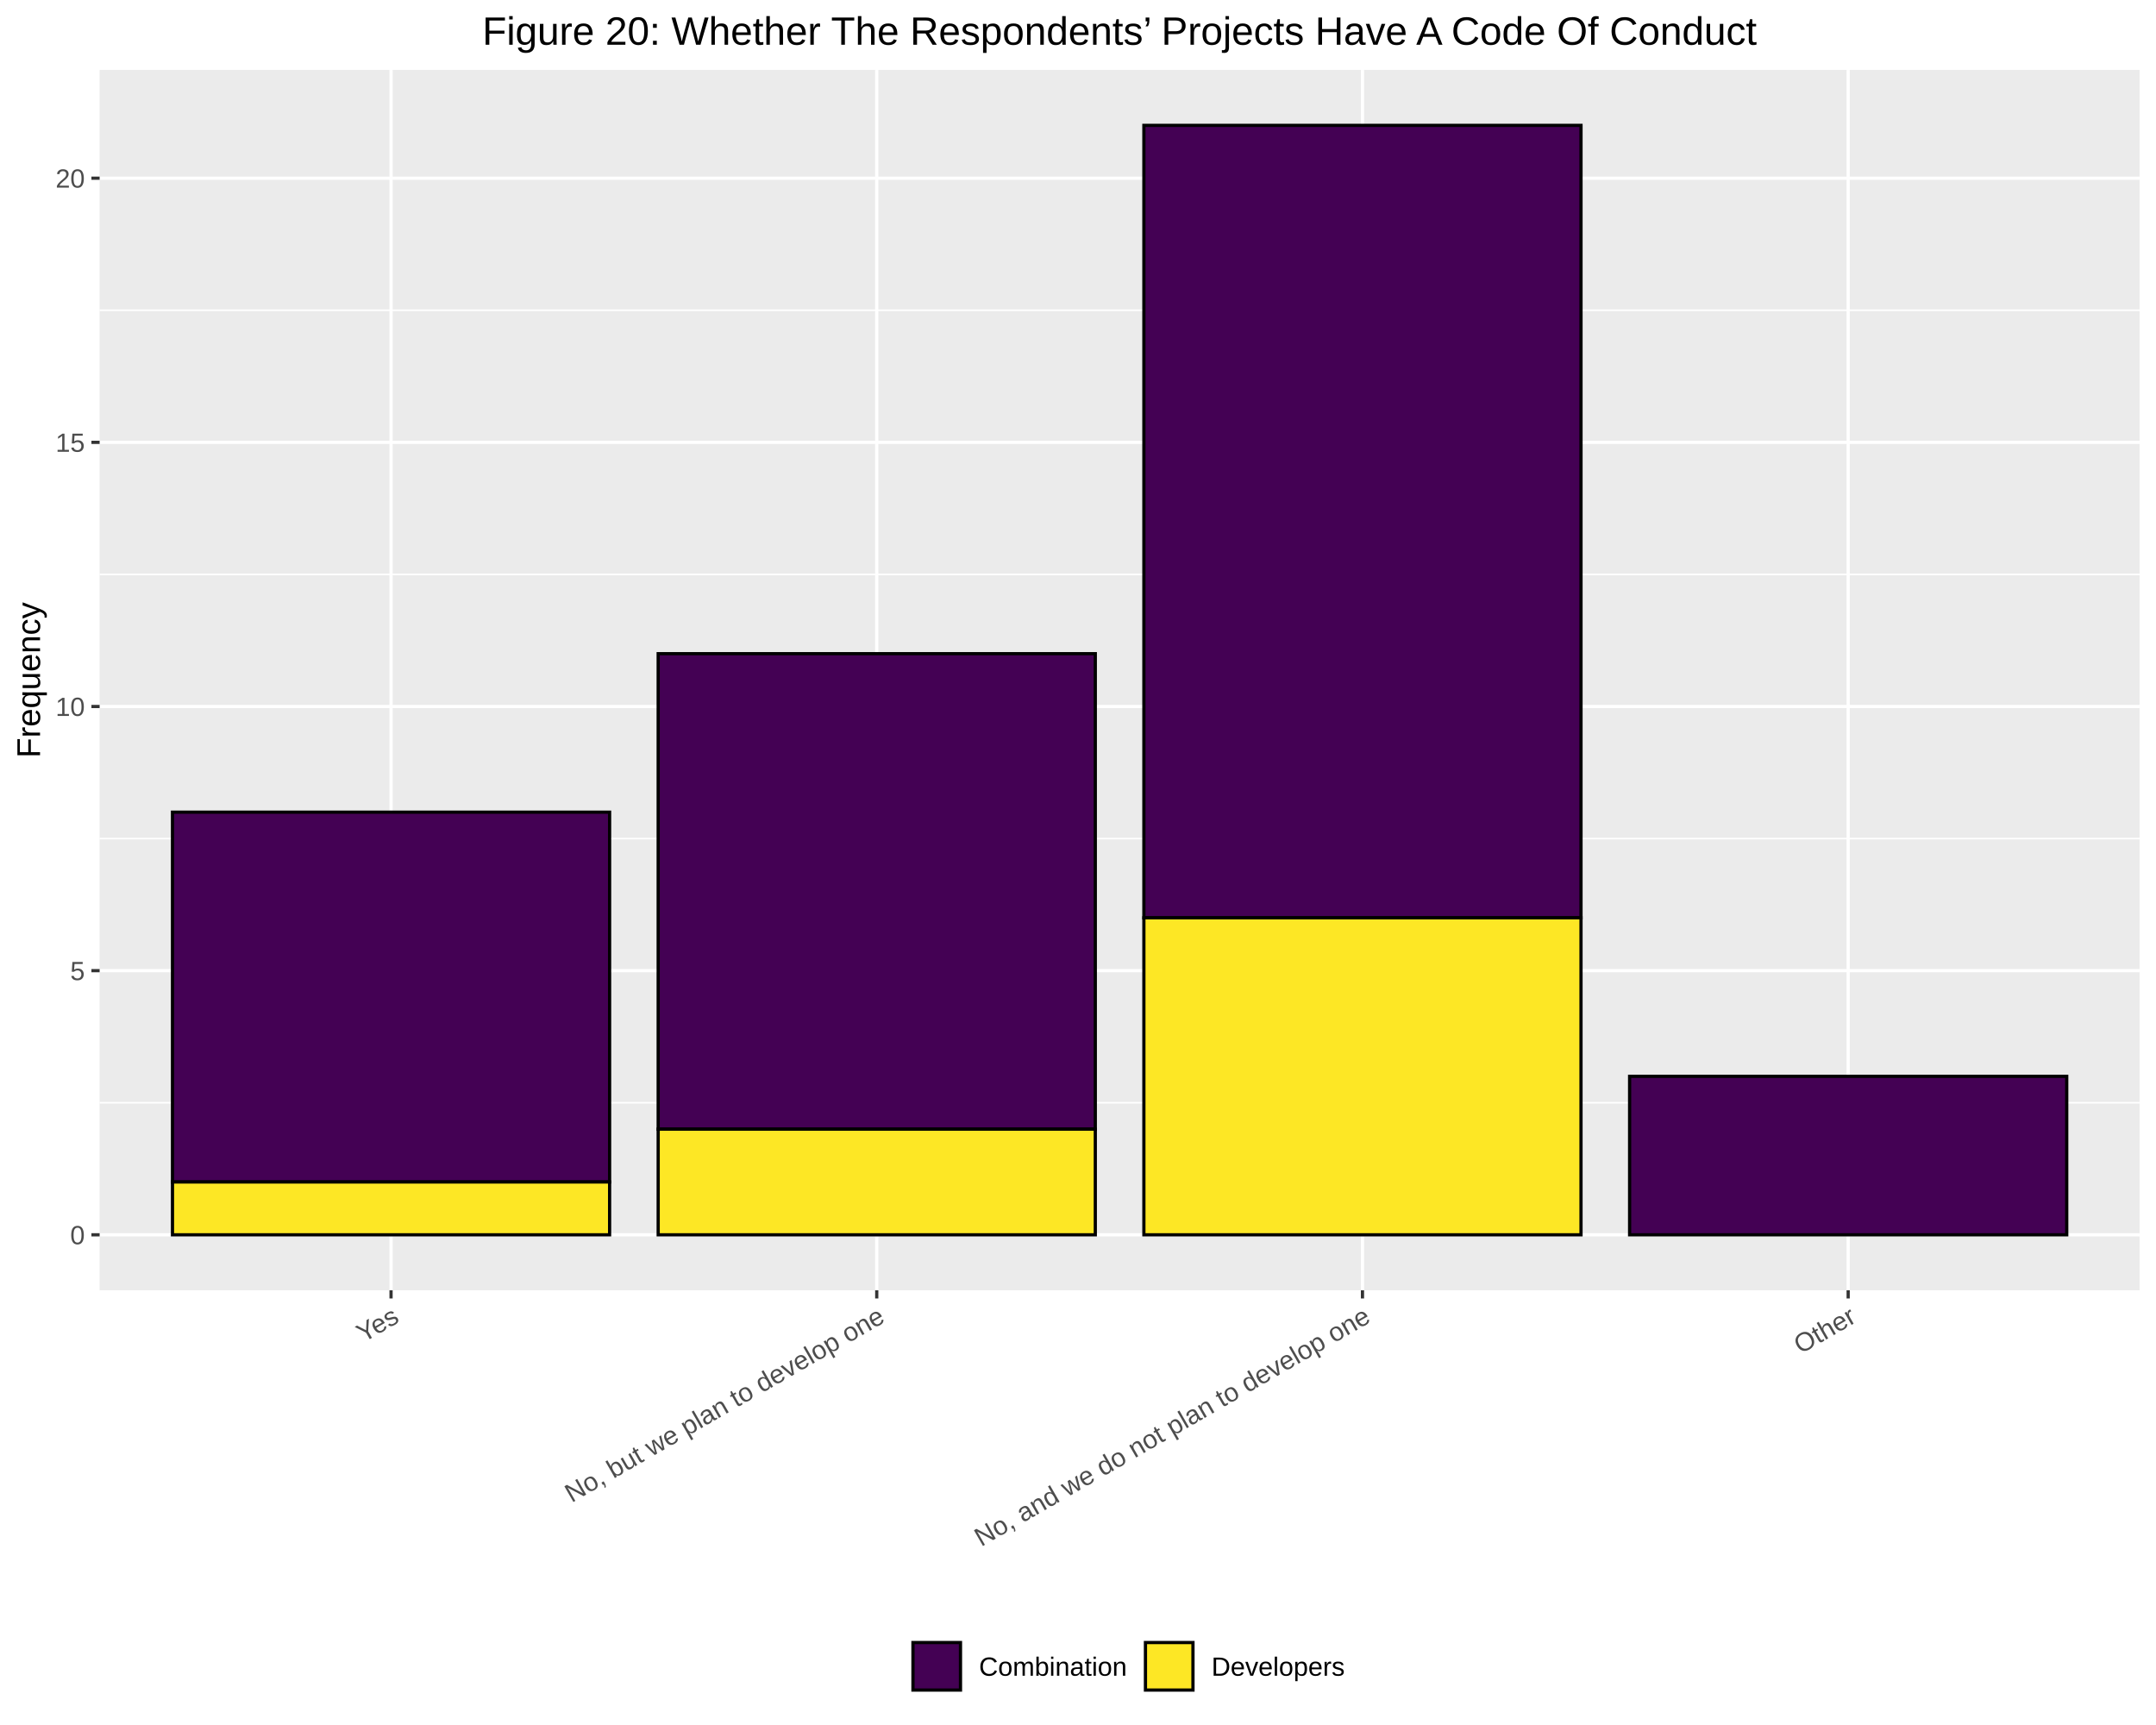
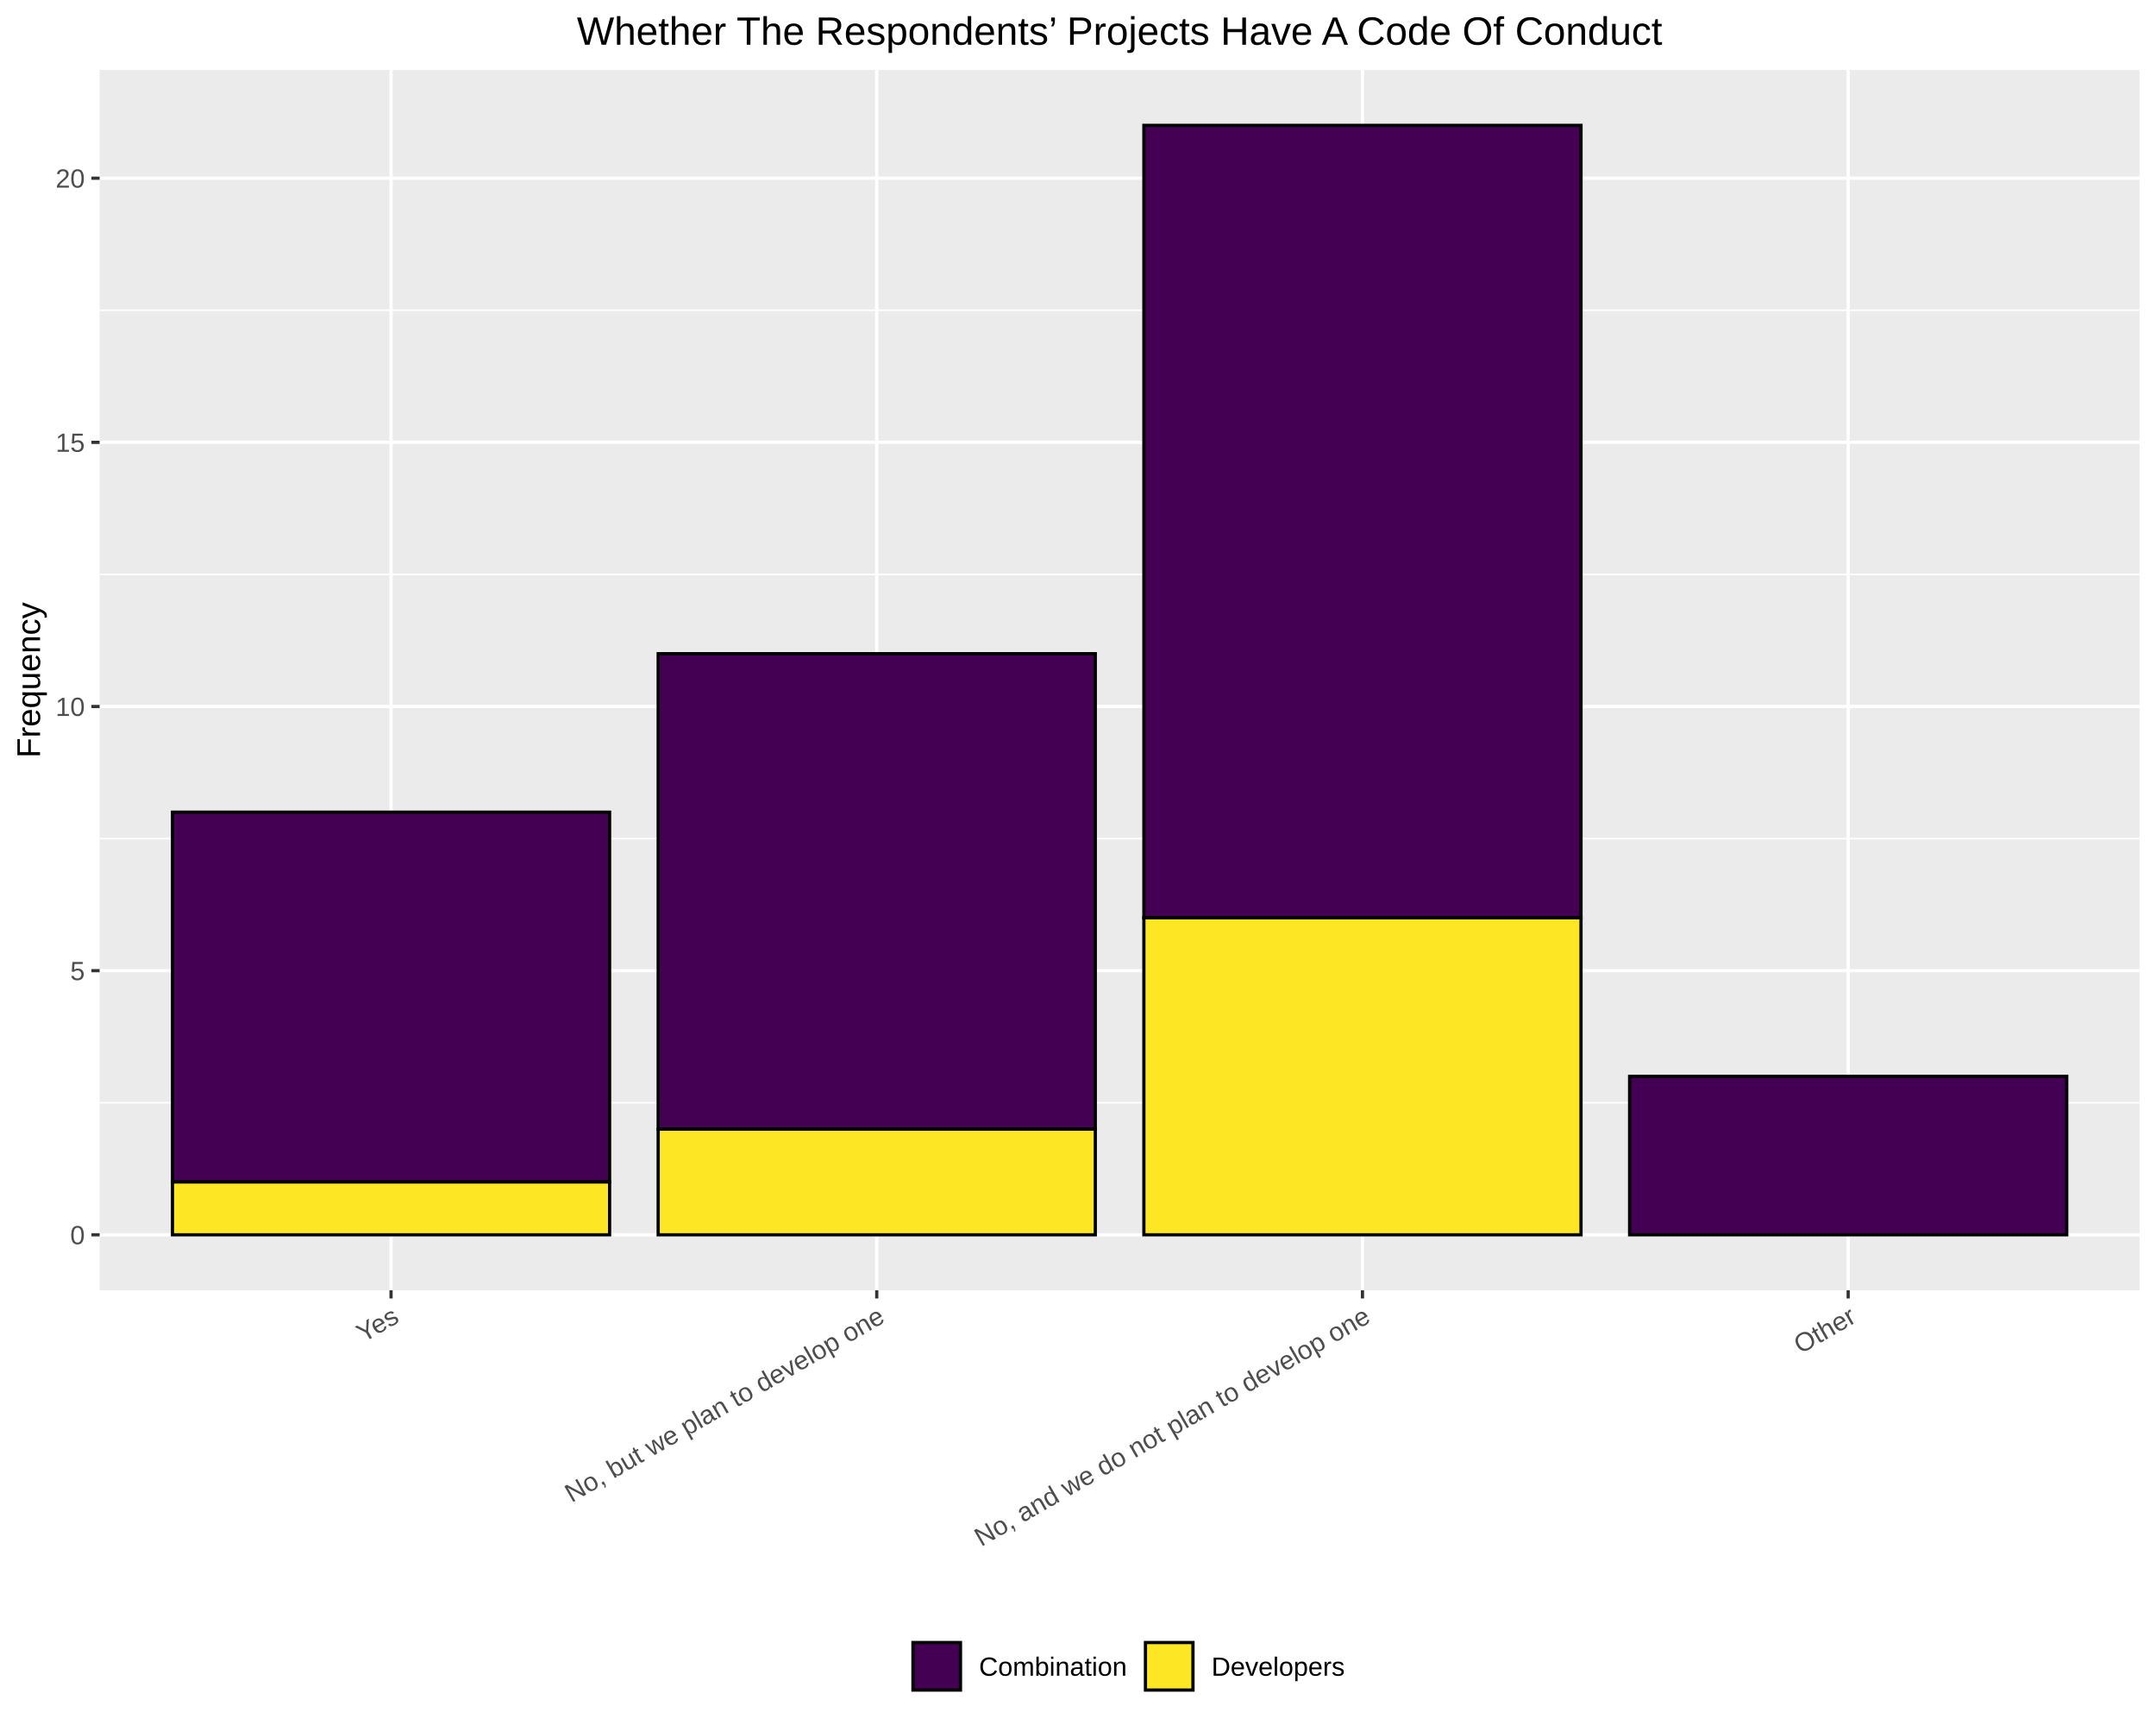
<svg xmlns="http://www.w3.org/2000/svg" class="svglite" width="720.00pt" height="576.00pt" viewBox="0 0 720.00 576.00">
  <defs>
    <style type="text/css">
    .svglite line, .svglite polyline, .svglite polygon, .svglite path, .svglite rect, .svglite circle {
      fill: none;
      stroke: #000000;
      stroke-linecap: round;
      stroke-linejoin: round;
      stroke-miterlimit: 10.00;
    }
    .svglite text {
      white-space: pre;
    }
  </style>
  </defs>
  <rect width="100%" height="100%" style="stroke: none; fill: #FFFFFF;" />
  <defs>
    <clipPath id="cpMC4wMHw3MjAuMDB8MC4wMHw1NzYuMDA=">
      <rect x="0.00" y="0.00" width="720.00" height="576.00" />
    </clipPath>
  </defs>
  <g clip-path="url(#cpMC4wMHw3MjAuMDB8MC4wMHw1NzYuMDA=)">
    <rect x="0.00" y="0.00" width="720.00" height="576.00" style="stroke-width: 1.07; stroke: #FFFFFF; fill: #FFFFFF;" />
  </g>
  <defs>
    <clipPath id="cpMzMuMjd8NzE0LjUyfDIzLjM0fDQzMC44NA==">
      <rect x="33.27" y="23.34" width="681.25" height="407.51" />
    </clipPath>
  </defs>
  <g clip-path="url(#cpMzMuMjd8NzE0LjUyfDIzLjM0fDQzMC44NA==)">
    <rect x="33.27" y="23.34" width="681.25" height="407.51" style="stroke-width: 1.07; stroke: none; fill: #EBEBEB;" />
    <polyline points="33.27,368.22 714.52,368.22 " style="stroke-width: 0.53; stroke: #FFFFFF; stroke-linecap: butt;" />
    <polyline points="33.27,280.01 714.52,280.01 " style="stroke-width: 0.53; stroke: #FFFFFF; stroke-linecap: butt;" />
    <polyline points="33.27,191.81 714.52,191.81 " style="stroke-width: 0.53; stroke: #FFFFFF; stroke-linecap: butt;" />
    <polyline points="33.27,103.60 714.52,103.60 " style="stroke-width: 0.53; stroke: #FFFFFF; stroke-linecap: butt;" />
    <polyline points="33.27,412.32 714.52,412.32 " style="stroke-width: 1.07; stroke: #FFFFFF; stroke-linecap: butt;" />
    <polyline points="33.27,324.11 714.52,324.11 " style="stroke-width: 1.07; stroke: #FFFFFF; stroke-linecap: butt;" />
    <polyline points="33.27,235.91 714.52,235.91 " style="stroke-width: 1.07; stroke: #FFFFFF; stroke-linecap: butt;" />
    <polyline points="33.27,147.70 714.52,147.70 " style="stroke-width: 1.07; stroke: #FFFFFF; stroke-linecap: butt;" />
    <polyline points="33.27,59.50 714.52,59.50 " style="stroke-width: 1.07; stroke: #FFFFFF; stroke-linecap: butt;" />
    <polyline points="130.59,430.84 130.59,23.34 " style="stroke-width: 1.07; stroke: #FFFFFF; stroke-linecap: butt;" />
    <polyline points="292.79,430.84 292.79,23.34 " style="stroke-width: 1.07; stroke: #FFFFFF; stroke-linecap: butt;" />
    <polyline points="455.00,430.84 455.00,23.34 " style="stroke-width: 1.07; stroke: #FFFFFF; stroke-linecap: butt;" />
    <polyline points="617.20,430.84 617.20,23.34 " style="stroke-width: 1.07; stroke: #FFFFFF; stroke-linecap: butt;" />
    <rect x="57.60" y="271.19" width="145.98" height="123.49" style="stroke-width: 1.07; stroke-linecap: square; stroke-linejoin: miter; fill: #440154;" />
    <rect x="57.60" y="394.68" width="145.98" height="17.64" style="stroke-width: 1.07; stroke-linecap: square; stroke-linejoin: miter; fill: #FDE725;" />
    <rect x="219.80" y="218.27" width="145.98" height="158.77" style="stroke-width: 1.07; stroke-linecap: square; stroke-linejoin: miter; fill: #440154;" />
    <rect x="219.80" y="377.04" width="145.98" height="35.28" style="stroke-width: 1.07; stroke-linecap: square; stroke-linejoin: miter; fill: #FDE725;" />
    <rect x="382.00" y="41.86" width="145.98" height="264.61" style="stroke-width: 1.07; stroke-linecap: square; stroke-linejoin: miter; fill: #440154;" />
    <rect x="382.00" y="306.47" width="145.98" height="105.85" style="stroke-width: 1.07; stroke-linecap: square; stroke-linejoin: miter; fill: #FDE725;" />
    <rect x="544.21" y="359.40" width="145.98" height="52.92" style="stroke-width: 1.07; stroke-linecap: square; stroke-linejoin: miter; fill: #440154;" />
  </g>
  <g clip-path="url(#cpMC4wMHw3MjAuMDB8MC4wMHw1NzYuMDA=)">
    <text x="28.34" y="415.47" text-anchor="end" style="font-size: 8.80px;fill: #4D4D4D; font-family: &quot;Arial&quot;;" textLength="4.90px" lengthAdjust="spacingAndGlyphs">0</text>
    <text x="28.34" y="327.27" text-anchor="end" style="font-size: 8.80px;fill: #4D4D4D; font-family: &quot;Arial&quot;;" textLength="4.90px" lengthAdjust="spacingAndGlyphs">5</text>
    <text x="28.34" y="239.06" text-anchor="end" style="font-size: 8.80px;fill: #4D4D4D; font-family: &quot;Arial&quot;;" textLength="9.79px" lengthAdjust="spacingAndGlyphs">10</text>
    <text x="28.34" y="150.86" text-anchor="end" style="font-size: 8.80px;fill: #4D4D4D; font-family: &quot;Arial&quot;;" textLength="9.79px" lengthAdjust="spacingAndGlyphs">15</text>
    <text x="28.34" y="62.65" text-anchor="end" style="font-size: 8.80px;fill: #4D4D4D; font-family: &quot;Arial&quot;;" textLength="9.79px" lengthAdjust="spacingAndGlyphs">20</text>
    <polyline points="30.53,412.32 33.27,412.32 " style="stroke-width: 1.07; stroke: #333333; stroke-linecap: butt;" />
    <polyline points="30.53,324.11 33.27,324.11 " style="stroke-width: 1.07; stroke: #333333; stroke-linecap: butt;" />
    <polyline points="30.53,235.91 33.27,235.91 " style="stroke-width: 1.07; stroke: #333333; stroke-linecap: butt;" />
    <polyline points="30.53,147.70 33.27,147.70 " style="stroke-width: 1.07; stroke: #333333; stroke-linecap: butt;" />
    <polyline points="30.53,59.50 33.27,59.50 " style="stroke-width: 1.07; stroke: #333333; stroke-linecap: butt;" />
    <polyline points="130.59,433.58 130.59,430.84 " style="stroke-width: 1.07; stroke: #333333; stroke-linecap: butt;" />
    <polyline points="292.79,433.58 292.79,430.84 " style="stroke-width: 1.07; stroke: #333333; stroke-linecap: butt;" />
    <polyline points="455.00,433.58 455.00,430.84 " style="stroke-width: 1.07; stroke: #333333; stroke-linecap: butt;" />
    <polyline points="617.20,433.58 617.20,430.84 " style="stroke-width: 1.07; stroke: #333333; stroke-linecap: butt;" />
    <text transform="translate(133.74,441.23) rotate(-30)" text-anchor="end" style="font-size: 8.80px;fill: #4D4D4D; font-family: &quot;Arial&quot;;" textLength="15.16px" lengthAdjust="spacingAndGlyphs">Yes</text>
    <text transform="translate(295.95,441.23) rotate(-30)" text-anchor="end" style="font-size: 8.80px;fill: #4D4D4D; font-family: &quot;Arial&quot;;" textLength="121.31px" lengthAdjust="spacingAndGlyphs">No, but we plan to develop one</text>
    <text transform="translate(458.15,441.23) rotate(-30)" text-anchor="end" style="font-size: 8.80px;fill: #4D4D4D; font-family: &quot;Arial&quot;;" textLength="150.67px" lengthAdjust="spacingAndGlyphs">No, and we do not plan to develop one</text>
    <text transform="translate(620.35,441.23) rotate(-30)" text-anchor="end" style="font-size: 8.80px;fill: #4D4D4D; font-family: &quot;Arial&quot;;" textLength="22.00px" lengthAdjust="spacingAndGlyphs">Other</text>
    <text transform="translate(13.37,227.09) rotate(-90)" text-anchor="middle" style="font-size: 11.00px; font-family: &quot;Arial&quot;;" textLength="51.98px" lengthAdjust="spacingAndGlyphs">Frequency</text>
    <rect x="293.22" y="542.28" width="161.35" height="28.24" style="stroke-width: 1.07; stroke: none; fill: #FFFFFF;" />
    <rect x="304.18" y="547.76" width="17.28" height="17.28" style="stroke-width: 1.07; stroke: none; fill: #F2F2F2;" />
    <rect x="304.89" y="548.47" width="15.86" height="15.86" style="stroke-width: 1.07; stroke-linecap: square; stroke-linejoin: miter; fill: #440154;" />
    <rect x="381.82" y="547.76" width="17.28" height="17.28" style="stroke-width: 1.07; stroke: none; fill: #F2F2F2;" />
    <rect x="382.53" y="548.47" width="15.86" height="15.86" style="stroke-width: 1.07; stroke-linecap: square; stroke-linejoin: miter; fill: #FDE725;" />
    <text x="326.94" y="559.55" style="font-size: 8.80px; font-family: &quot;Arial&quot;;" textLength="49.40px" lengthAdjust="spacingAndGlyphs">Combination</text>
    <text x="404.58" y="559.55" style="font-size: 8.80px; font-family: &quot;Arial&quot;;" textLength="44.51px" lengthAdjust="spacingAndGlyphs">Developers</text>
-     <text x="373.89" y="14.94" text-anchor="middle" style="font-size: 13.20px; font-family: &quot;Arial&quot;;" textLength="427.46px" lengthAdjust="spacingAndGlyphs">Figure 20: Whether The Respondents’ Projects Have A Code Of Conduct</text>
+     <text x="373.89" y="14.94" text-anchor="middle" style="font-size: 13.20px; font-family: &quot;Arial&quot;;" textLength="364.41px" lengthAdjust="spacingAndGlyphs">Whether The Respondents’ Projects Have A Code Of Conduct</text>
  </g>
</svg>
